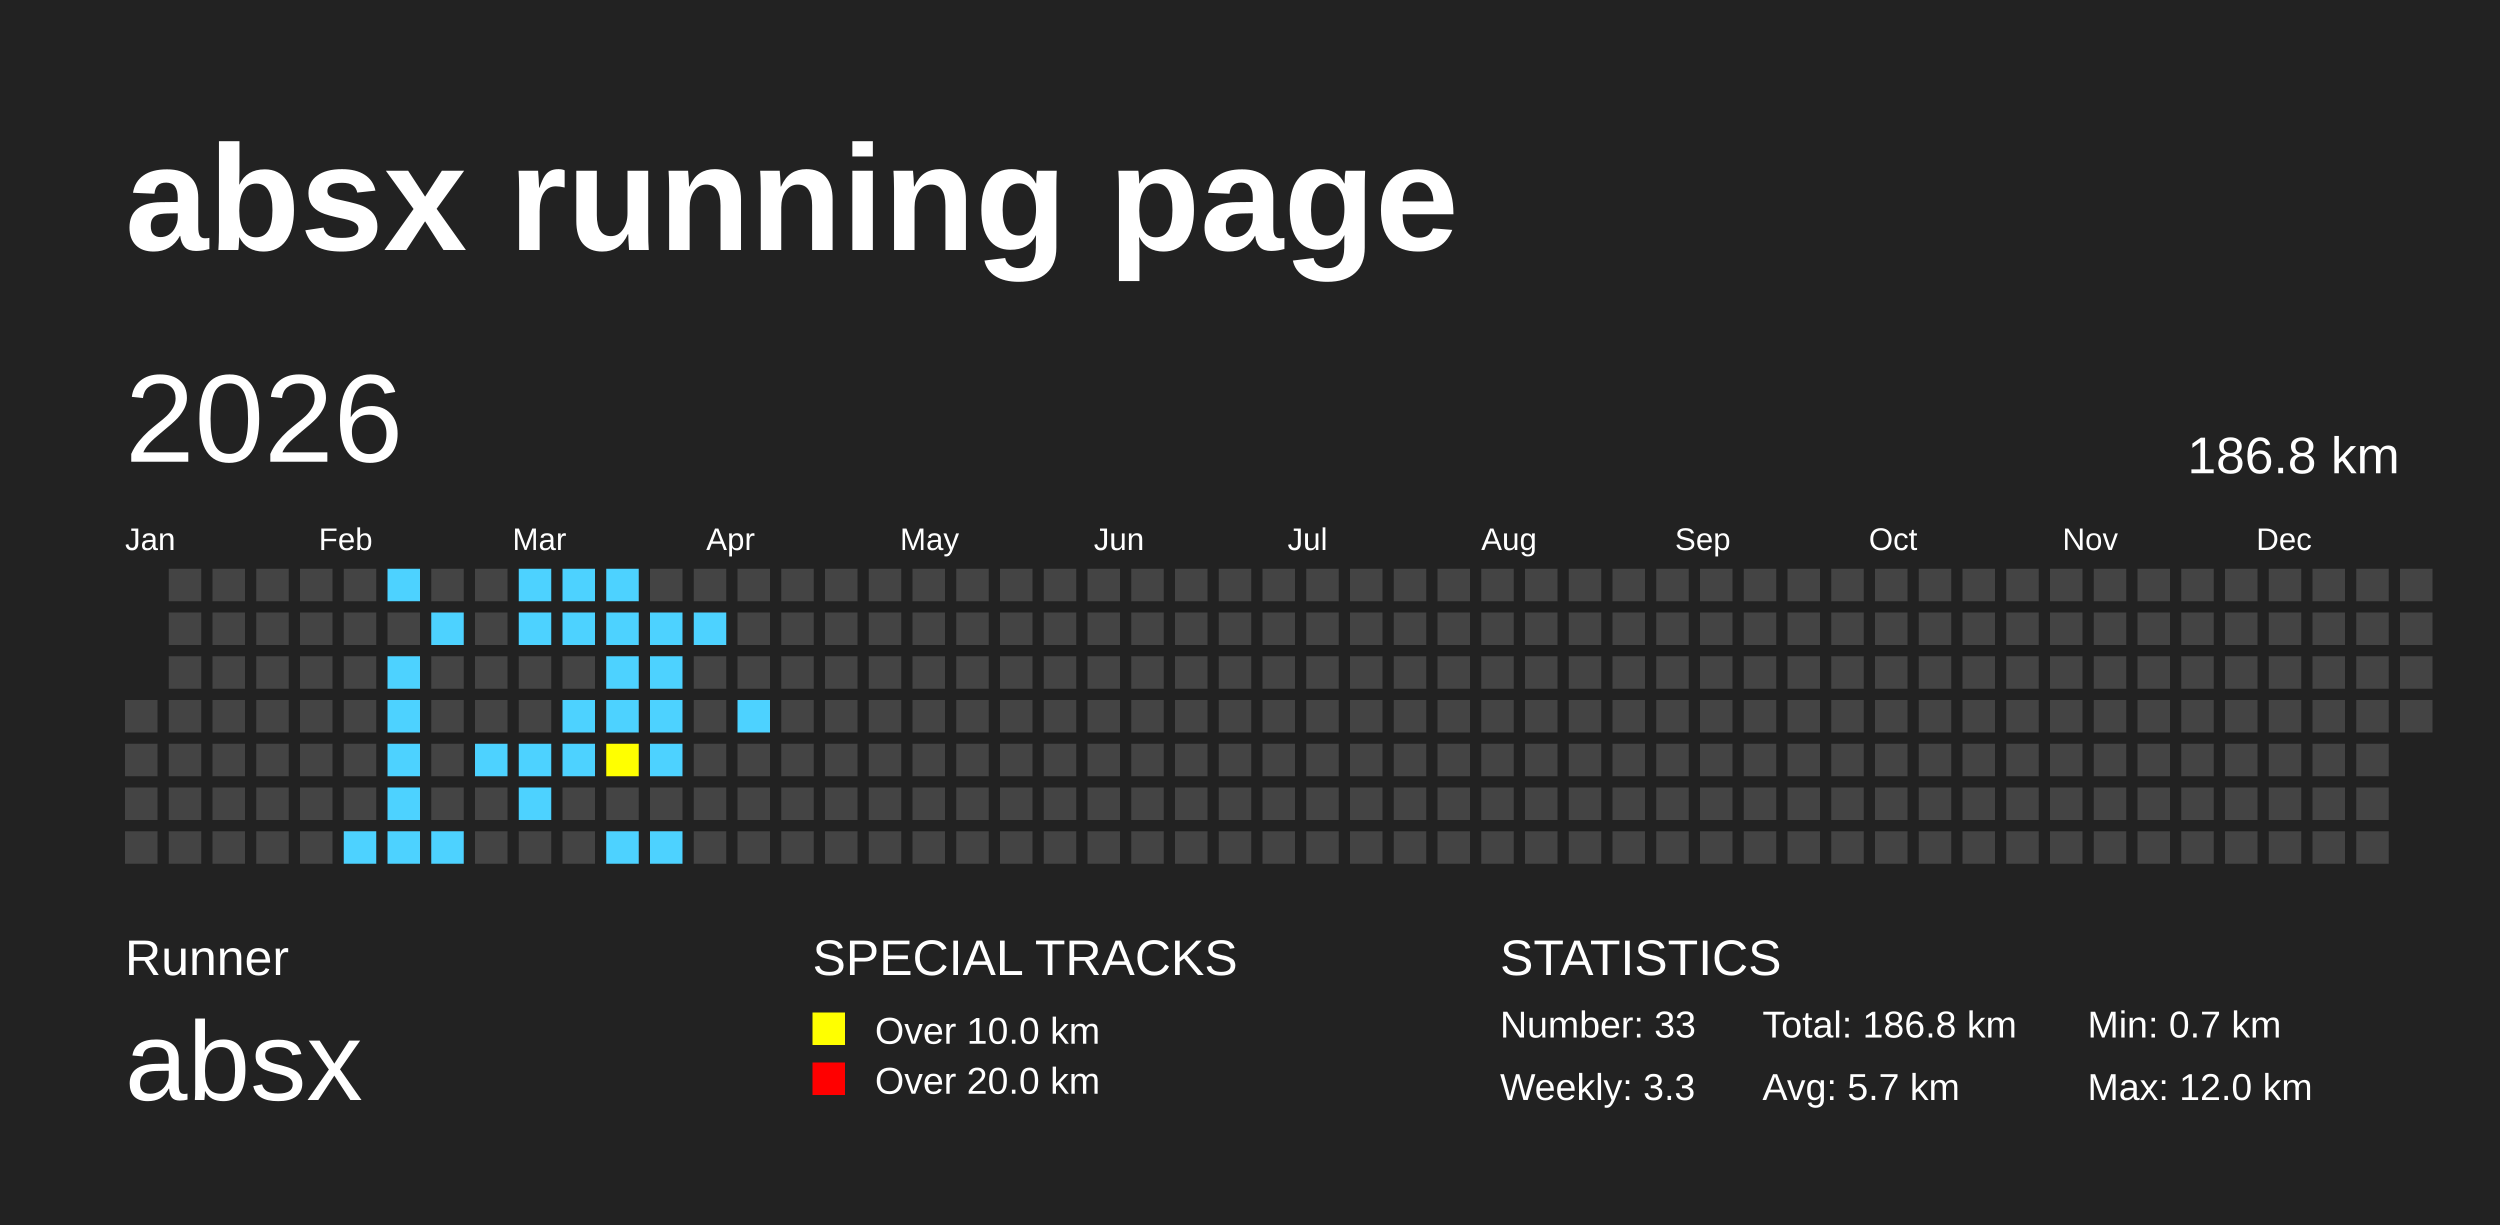
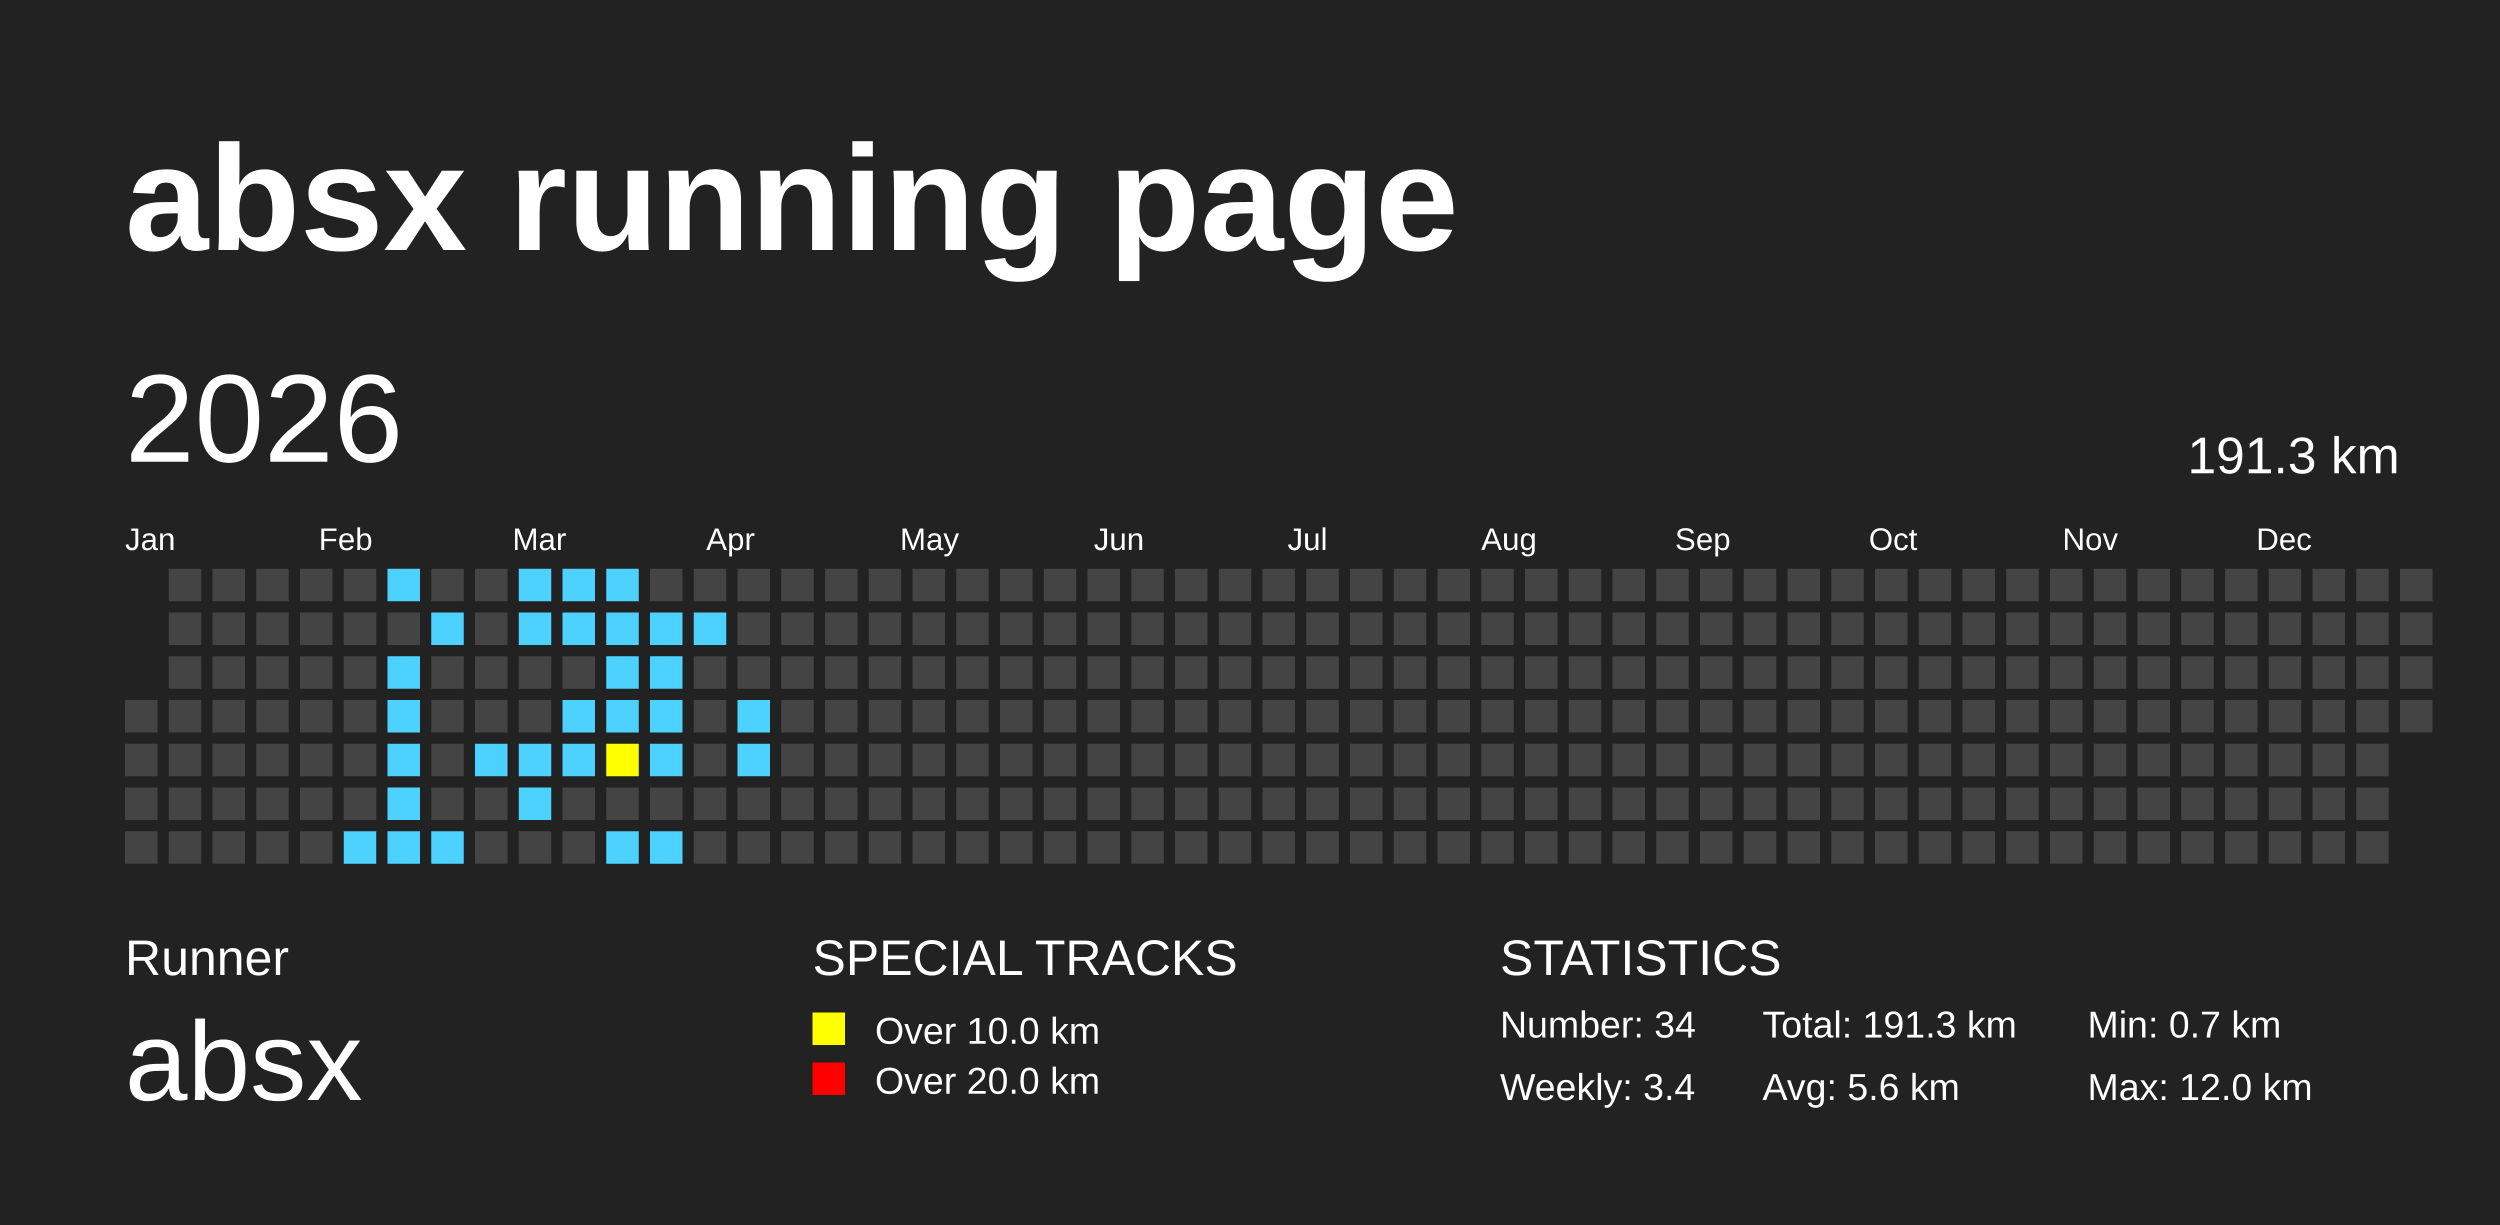
<svg xmlns="http://www.w3.org/2000/svg" baseProfile="full" height="98mm" version="1.1" viewBox="0,0,200,98" width="200mm">
  <defs />
  <rect fill="#222222" height="98" width="200" x="0" y="0" />
  <text fill="#FFFFFF" style="font-size:12px; font-family:Arial; font-weight:bold;" x="10" y="20">absx running page</text>
  <text fill="#FFFFFF" style="font-size:4px; font-family:Arial" x="10" y="78">Runner</text>
  <text fill="#FFFFFF" style="font-size:9px; font-family:Arial" x="10" y="88">absx</text>
  <text fill="#FFFFFF" style="font-size:4px; font-family:Arial" x="65" y="78">SPECIAL TRACKS</text>
  <rect fill="yellow" height="2.6" width="2.6" x="65" y="81" />
  <text fill="#FFFFFF" style="font-size:3px; font-family:Arial" x="70" y="83.5">Over 10.0 km</text>
  <rect fill="red" height="2.6" width="2.6" x="65" y="85" />
  <text fill="#FFFFFF" style="font-size:3px; font-family:Arial" x="70" y="87.5">Over 20.0 km</text>
  <text fill="#FFFFFF" style="font-size:4px; font-family:Arial" x="120" y="78">STATISTICS</text>
-   <text fill="#FFFFFF" style="font-size:3px; font-family:Arial" x="120" y="83">Number: 33</text>
-   <text fill="#FFFFFF" style="font-size:3px; font-family:Arial" x="120" y="88">Weekly: 3.3</text>
-   <text fill="#FFFFFF" style="font-size:3px; font-family:Arial" x="141" y="83">Total: 186.8 km</text>
-   <text fill="#FFFFFF" style="font-size:3px; font-family:Arial" x="141" y="88">Avg: 5.7 km</text>
+   <text fill="#FFFFFF" style="font-size:3px; font-family:Arial" x="120" y="83">Number: 34</text>
+   <text fill="#FFFFFF" style="font-size:3px; font-family:Arial" x="120" y="88">Weekly: 3.4</text>
+   <text fill="#FFFFFF" style="font-size:3px; font-family:Arial" x="141" y="83">Total: 191.3 km</text>
+   <text fill="#FFFFFF" style="font-size:3px; font-family:Arial" x="141" y="88">Avg: 5.6 km</text>
  <text fill="#FFFFFF" style="font-size:3px; font-family:Arial" x="167" y="83">Min: 0.7 km</text>
  <text fill="#FFFFFF" style="font-size:3px; font-family:Arial" x="167" y="88">Max: 12.0 km</text>
  <text dominant-baseline="hanging" fill="#FFFFFF" style="font-size:10.0px; font-family:Arial;" x="10" y="30">2026</text>
-   <text dominant-baseline="hanging" fill="#FFFFFF" style="font-size:4.125px; font-family:Arial;" x="175" y="35">186.8 km</text>
+   <text dominant-baseline="hanging" fill="#FFFFFF" style="font-size:4.125px; font-family:Arial;" x="175" y="35">191.3 km</text>
  <text fill="#FFFFFF" style="font-size:2.5px; font-family:Arial" x="10.0" y="44">Jan</text>
  <text fill="#FFFFFF" style="font-size:2.5px; font-family:Arial" x="25.5" y="44">Feb</text>
  <text fill="#FFFFFF" style="font-size:2.5px; font-family:Arial" x="41.0" y="44">Mar</text>
  <text fill="#FFFFFF" style="font-size:2.5px; font-family:Arial" x="56.5" y="44">Apr</text>
  <text fill="#FFFFFF" style="font-size:2.5px; font-family:Arial" x="72.0" y="44">May</text>
  <text fill="#FFFFFF" style="font-size:2.5px; font-family:Arial" x="87.5" y="44">Jun</text>
  <text fill="#FFFFFF" style="font-size:2.5px; font-family:Arial" x="103.0" y="44">Jul</text>
  <text fill="#FFFFFF" style="font-size:2.5px; font-family:Arial" x="118.5" y="44">Aug</text>
  <text fill="#FFFFFF" style="font-size:2.5px; font-family:Arial" x="134.0" y="44">Sep</text>
  <text fill="#FFFFFF" style="font-size:2.5px; font-family:Arial" x="149.5" y="44">Oct</text>
  <text fill="#FFFFFF" style="font-size:2.5px; font-family:Arial" x="165.0" y="44">Nov</text>
  <text fill="#FFFFFF" style="font-size:2.5px; font-family:Arial" x="180.5" y="44">Dec</text>
  <rect fill="#444444" height="2.6" width="2.6" x="10.0" y="56.0" />
  <rect fill="#444444" height="2.6" width="2.6" x="10.0" y="59.5" />
  <rect fill="#444444" height="2.6" width="2.6" x="10.0" y="63.0" />
  <rect fill="#444444" height="2.6" width="2.6" x="10.0" y="66.5" />
  <rect fill="#444444" height="2.6" width="2.6" x="13.5" y="45.5" />
  <rect fill="#444444" height="2.6" width="2.6" x="13.5" y="49.0" />
  <rect fill="#444444" height="2.6" width="2.6" x="13.5" y="52.5" />
  <rect fill="#444444" height="2.6" width="2.6" x="13.5" y="56.0" />
  <rect fill="#444444" height="2.6" width="2.6" x="13.5" y="59.5" />
  <rect fill="#444444" height="2.6" width="2.6" x="13.5" y="63.0" />
  <rect fill="#444444" height="2.6" width="2.6" x="13.5" y="66.5" />
  <rect fill="#444444" height="2.6" width="2.6" x="17.0" y="45.5" />
  <rect fill="#444444" height="2.6" width="2.6" x="17.0" y="49.0" />
  <rect fill="#444444" height="2.6" width="2.6" x="17.0" y="52.5" />
  <rect fill="#444444" height="2.6" width="2.6" x="17.0" y="56.0" />
  <rect fill="#444444" height="2.6" width="2.6" x="17.0" y="59.5" />
  <rect fill="#444444" height="2.6" width="2.6" x="17.0" y="63.0" />
  <rect fill="#444444" height="2.6" width="2.6" x="17.0" y="66.5" />
  <rect fill="#444444" height="2.6" width="2.6" x="20.5" y="45.5" />
  <rect fill="#444444" height="2.6" width="2.6" x="20.5" y="49.0" />
  <rect fill="#444444" height="2.6" width="2.6" x="20.5" y="52.5" />
  <rect fill="#444444" height="2.6" width="2.6" x="20.5" y="56.0" />
  <rect fill="#444444" height="2.6" width="2.6" x="20.5" y="59.5" />
  <rect fill="#444444" height="2.6" width="2.6" x="20.5" y="63.0" />
  <rect fill="#444444" height="2.6" width="2.6" x="20.5" y="66.5" />
  <rect fill="#444444" height="2.6" width="2.6" x="24.0" y="45.5" />
  <rect fill="#444444" height="2.6" width="2.6" x="24.0" y="49.0" />
  <rect fill="#444444" height="2.6" width="2.6" x="24.0" y="52.5" />
  <rect fill="#444444" height="2.6" width="2.6" x="24.0" y="56.0" />
  <rect fill="#444444" height="2.6" width="2.6" x="24.0" y="59.5" />
  <rect fill="#444444" height="2.6" width="2.6" x="24.0" y="63.0" />
  <rect fill="#444444" height="2.6" width="2.6" x="24.0" y="66.5" />
  <rect fill="#444444" height="2.6" width="2.6" x="27.5" y="45.5" />
  <rect fill="#444444" height="2.6" width="2.6" x="27.5" y="49.0" />
  <rect fill="#444444" height="2.6" width="2.6" x="27.5" y="52.5" />
  <rect fill="#444444" height="2.6" width="2.6" x="27.5" y="56.0" />
  <rect fill="#444444" height="2.6" width="2.6" x="27.5" y="59.5" />
  <rect fill="#444444" height="2.6" width="2.6" x="27.5" y="63.0" />
  <rect fill="#4DD2FF" height="2.6" width="2.6" x="27.5" y="66.5" />
  <rect fill="#4DD2FF" height="2.6" width="2.6" x="31.0" y="45.5" />
  <rect fill="#444444" height="2.6" width="2.6" x="31.0" y="49.0" />
  <rect fill="#4DD2FF" height="2.6" width="2.6" x="31.0" y="52.5" />
  <rect fill="#4DD2FF" height="2.6" width="2.6" x="31.0" y="56.0" />
  <rect fill="#4DD2FF" height="2.6" width="2.6" x="31.0" y="59.5" />
  <rect fill="#4DD2FF" height="2.6" width="2.6" x="31.0" y="63.0" />
  <rect fill="#4DD2FF" height="2.6" width="2.6" x="31.0" y="66.5" />
  <rect fill="#444444" height="2.6" width="2.6" x="34.5" y="45.5" />
  <rect fill="#4DD2FF" height="2.6" width="2.6" x="34.5" y="49.0" />
  <rect fill="#444444" height="2.6" width="2.6" x="34.5" y="52.5" />
  <rect fill="#444444" height="2.6" width="2.6" x="34.5" y="56.0" />
  <rect fill="#444444" height="2.6" width="2.6" x="34.5" y="59.5" />
  <rect fill="#444444" height="2.6" width="2.6" x="34.5" y="63.0" />
  <rect fill="#4DD2FF" height="2.6" width="2.6" x="34.5" y="66.5" />
  <rect fill="#444444" height="2.6" width="2.6" x="38.0" y="45.5" />
  <rect fill="#444444" height="2.6" width="2.6" x="38.0" y="49.0" />
  <rect fill="#444444" height="2.6" width="2.6" x="38.0" y="52.5" />
  <rect fill="#444444" height="2.6" width="2.6" x="38.0" y="56.0" />
  <rect fill="#4DD2FF" height="2.6" width="2.6" x="38.0" y="59.5" />
  <rect fill="#444444" height="2.6" width="2.6" x="38.0" y="63.0" />
  <rect fill="#444444" height="2.6" width="2.6" x="38.0" y="66.5" />
  <rect fill="#4DD2FF" height="2.6" width="2.6" x="41.5" y="45.5" />
  <rect fill="#4DD2FF" height="2.6" width="2.6" x="41.5" y="49.0" />
  <rect fill="#444444" height="2.6" width="2.6" x="41.5" y="52.5" />
  <rect fill="#444444" height="2.6" width="2.6" x="41.5" y="56.0" />
  <rect fill="#4DD2FF" height="2.6" width="2.6" x="41.5" y="59.5" />
  <rect fill="#4DD2FF" height="2.6" width="2.6" x="41.5" y="63.0" />
  <rect fill="#444444" height="2.6" width="2.6" x="41.5" y="66.5" />
  <rect fill="#4DD2FF" height="2.6" width="2.6" x="45.0" y="45.5" />
  <rect fill="#4DD2FF" height="2.6" width="2.6" x="45.0" y="49.0" />
  <rect fill="#444444" height="2.6" width="2.6" x="45.0" y="52.5" />
  <rect fill="#4DD2FF" height="2.6" width="2.6" x="45.0" y="56.0" />
  <rect fill="#4DD2FF" height="2.6" width="2.6" x="45.0" y="59.5" />
  <rect fill="#444444" height="2.6" width="2.6" x="45.0" y="63.0" />
  <rect fill="#444444" height="2.6" width="2.6" x="45.0" y="66.5" />
  <rect fill="#4DD2FF" height="2.6" width="2.6" x="48.5" y="45.5" />
  <rect fill="#4DD2FF" height="2.6" width="2.6" x="48.5" y="49.0" />
  <rect fill="#4DD2FF" height="2.6" width="2.6" x="48.5" y="52.5" />
  <rect fill="#4DD2FF" height="2.6" width="2.6" x="48.5" y="56.0" />
  <rect fill="yellow" height="2.6" width="2.6" x="48.5" y="59.5" />
  <rect fill="#444444" height="2.6" width="2.6" x="48.5" y="63.0" />
  <rect fill="#4DD2FF" height="2.6" width="2.6" x="48.5" y="66.5" />
  <rect fill="#444444" height="2.6" width="2.6" x="52.0" y="45.5" />
  <rect fill="#4DD2FF" height="2.6" width="2.6" x="52.0" y="49.0" />
  <rect fill="#4DD2FF" height="2.6" width="2.6" x="52.0" y="52.5" />
  <rect fill="#4DD2FF" height="2.6" width="2.6" x="52.0" y="56.0" />
  <rect fill="#4DD2FF" height="2.6" width="2.6" x="52.0" y="59.5" />
  <rect fill="#444444" height="2.6" width="2.6" x="52.0" y="63.0" />
  <rect fill="#4DD2FF" height="2.6" width="2.6" x="52.0" y="66.5" />
  <rect fill="#444444" height="2.6" width="2.6" x="55.5" y="45.5" />
  <rect fill="#4DD2FF" height="2.6" width="2.6" x="55.5" y="49.0" />
  <rect fill="#444444" height="2.6" width="2.6" x="55.5" y="52.5" />
  <rect fill="#444444" height="2.6" width="2.6" x="55.5" y="56.0" />
  <rect fill="#444444" height="2.6" width="2.6" x="55.5" y="59.5" />
  <rect fill="#444444" height="2.6" width="2.6" x="55.5" y="63.0" />
  <rect fill="#444444" height="2.6" width="2.6" x="55.5" y="66.5" />
  <rect fill="#444444" height="2.6" width="2.6" x="59.0" y="45.5" />
  <rect fill="#444444" height="2.6" width="2.6" x="59.0" y="49.0" />
  <rect fill="#444444" height="2.6" width="2.6" x="59.0" y="52.5" />
  <rect fill="#4DD2FF" height="2.6" width="2.6" x="59.0" y="56.0" />
-   <rect fill="#444444" height="2.6" width="2.6" x="59.0" y="59.5" />
+   <rect fill="#4DD2FF" height="2.6" width="2.6" x="59.0" y="59.5" />
  <rect fill="#444444" height="2.6" width="2.6" x="59.0" y="63.0" />
  <rect fill="#444444" height="2.6" width="2.6" x="59.0" y="66.5" />
  <rect fill="#444444" height="2.6" width="2.6" x="62.5" y="45.5" />
  <rect fill="#444444" height="2.6" width="2.6" x="62.5" y="49.0" />
  <rect fill="#444444" height="2.6" width="2.6" x="62.5" y="52.5" />
  <rect fill="#444444" height="2.6" width="2.6" x="62.5" y="56.0" />
  <rect fill="#444444" height="2.6" width="2.6" x="62.5" y="59.5" />
  <rect fill="#444444" height="2.6" width="2.6" x="62.5" y="63.0" />
  <rect fill="#444444" height="2.6" width="2.6" x="62.5" y="66.5" />
  <rect fill="#444444" height="2.6" width="2.6" x="66.0" y="45.5" />
  <rect fill="#444444" height="2.6" width="2.6" x="66.0" y="49.0" />
  <rect fill="#444444" height="2.6" width="2.6" x="66.0" y="52.5" />
  <rect fill="#444444" height="2.6" width="2.6" x="66.0" y="56.0" />
  <rect fill="#444444" height="2.6" width="2.6" x="66.0" y="59.5" />
  <rect fill="#444444" height="2.6" width="2.6" x="66.0" y="63.0" />
  <rect fill="#444444" height="2.6" width="2.6" x="66.0" y="66.5" />
  <rect fill="#444444" height="2.6" width="2.6" x="69.5" y="45.5" />
  <rect fill="#444444" height="2.6" width="2.6" x="69.5" y="49.0" />
  <rect fill="#444444" height="2.6" width="2.6" x="69.5" y="52.5" />
  <rect fill="#444444" height="2.6" width="2.6" x="69.5" y="56.0" />
  <rect fill="#444444" height="2.6" width="2.6" x="69.5" y="59.5" />
  <rect fill="#444444" height="2.6" width="2.6" x="69.5" y="63.0" />
  <rect fill="#444444" height="2.6" width="2.6" x="69.5" y="66.5" />
  <rect fill="#444444" height="2.6" width="2.6" x="73.0" y="45.5" />
  <rect fill="#444444" height="2.6" width="2.6" x="73.0" y="49.0" />
  <rect fill="#444444" height="2.6" width="2.6" x="73.0" y="52.5" />
  <rect fill="#444444" height="2.6" width="2.6" x="73.0" y="56.0" />
  <rect fill="#444444" height="2.6" width="2.6" x="73.0" y="59.5" />
  <rect fill="#444444" height="2.6" width="2.6" x="73.0" y="63.0" />
  <rect fill="#444444" height="2.6" width="2.6" x="73.0" y="66.5" />
  <rect fill="#444444" height="2.6" width="2.6" x="76.5" y="45.5" />
  <rect fill="#444444" height="2.6" width="2.6" x="76.5" y="49.0" />
  <rect fill="#444444" height="2.6" width="2.6" x="76.5" y="52.5" />
  <rect fill="#444444" height="2.6" width="2.6" x="76.5" y="56.0" />
  <rect fill="#444444" height="2.6" width="2.6" x="76.5" y="59.5" />
  <rect fill="#444444" height="2.6" width="2.6" x="76.5" y="63.0" />
  <rect fill="#444444" height="2.6" width="2.6" x="76.5" y="66.5" />
  <rect fill="#444444" height="2.6" width="2.6" x="80.0" y="45.5" />
  <rect fill="#444444" height="2.6" width="2.6" x="80.0" y="49.0" />
  <rect fill="#444444" height="2.6" width="2.6" x="80.0" y="52.5" />
  <rect fill="#444444" height="2.6" width="2.6" x="80.0" y="56.0" />
  <rect fill="#444444" height="2.6" width="2.6" x="80.0" y="59.5" />
  <rect fill="#444444" height="2.6" width="2.6" x="80.0" y="63.0" />
  <rect fill="#444444" height="2.6" width="2.6" x="80.0" y="66.5" />
  <rect fill="#444444" height="2.6" width="2.6" x="83.5" y="45.5" />
  <rect fill="#444444" height="2.6" width="2.6" x="83.5" y="49.0" />
  <rect fill="#444444" height="2.6" width="2.6" x="83.5" y="52.5" />
  <rect fill="#444444" height="2.6" width="2.6" x="83.5" y="56.0" />
  <rect fill="#444444" height="2.6" width="2.6" x="83.5" y="59.5" />
  <rect fill="#444444" height="2.6" width="2.6" x="83.5" y="63.0" />
  <rect fill="#444444" height="2.6" width="2.6" x="83.5" y="66.5" />
  <rect fill="#444444" height="2.6" width="2.6" x="87.0" y="45.5" />
  <rect fill="#444444" height="2.6" width="2.6" x="87.0" y="49.0" />
  <rect fill="#444444" height="2.6" width="2.6" x="87.0" y="52.5" />
  <rect fill="#444444" height="2.6" width="2.6" x="87.0" y="56.0" />
  <rect fill="#444444" height="2.6" width="2.6" x="87.0" y="59.5" />
  <rect fill="#444444" height="2.6" width="2.6" x="87.0" y="63.0" />
  <rect fill="#444444" height="2.6" width="2.6" x="87.0" y="66.5" />
  <rect fill="#444444" height="2.6" width="2.6" x="90.5" y="45.5" />
  <rect fill="#444444" height="2.6" width="2.6" x="90.5" y="49.0" />
  <rect fill="#444444" height="2.6" width="2.6" x="90.5" y="52.5" />
  <rect fill="#444444" height="2.6" width="2.6" x="90.5" y="56.0" />
  <rect fill="#444444" height="2.6" width="2.6" x="90.5" y="59.5" />
  <rect fill="#444444" height="2.6" width="2.6" x="90.5" y="63.0" />
  <rect fill="#444444" height="2.6" width="2.6" x="90.5" y="66.5" />
  <rect fill="#444444" height="2.6" width="2.6" x="94.0" y="45.5" />
  <rect fill="#444444" height="2.6" width="2.6" x="94.0" y="49.0" />
  <rect fill="#444444" height="2.6" width="2.6" x="94.0" y="52.5" />
  <rect fill="#444444" height="2.6" width="2.6" x="94.0" y="56.0" />
  <rect fill="#444444" height="2.6" width="2.6" x="94.0" y="59.5" />
  <rect fill="#444444" height="2.6" width="2.6" x="94.0" y="63.0" />
  <rect fill="#444444" height="2.6" width="2.6" x="94.0" y="66.5" />
  <rect fill="#444444" height="2.6" width="2.6" x="97.5" y="45.5" />
  <rect fill="#444444" height="2.6" width="2.6" x="97.5" y="49.0" />
  <rect fill="#444444" height="2.6" width="2.6" x="97.5" y="52.5" />
  <rect fill="#444444" height="2.6" width="2.6" x="97.5" y="56.0" />
  <rect fill="#444444" height="2.6" width="2.6" x="97.5" y="59.5" />
  <rect fill="#444444" height="2.6" width="2.6" x="97.5" y="63.0" />
  <rect fill="#444444" height="2.6" width="2.6" x="97.5" y="66.5" />
  <rect fill="#444444" height="2.6" width="2.6" x="101.0" y="45.5" />
  <rect fill="#444444" height="2.6" width="2.6" x="101.0" y="49.0" />
  <rect fill="#444444" height="2.6" width="2.6" x="101.0" y="52.5" />
  <rect fill="#444444" height="2.6" width="2.6" x="101.0" y="56.0" />
  <rect fill="#444444" height="2.6" width="2.6" x="101.0" y="59.5" />
  <rect fill="#444444" height="2.6" width="2.6" x="101.0" y="63.0" />
  <rect fill="#444444" height="2.6" width="2.6" x="101.0" y="66.5" />
  <rect fill="#444444" height="2.6" width="2.6" x="104.5" y="45.5" />
  <rect fill="#444444" height="2.6" width="2.6" x="104.5" y="49.0" />
  <rect fill="#444444" height="2.6" width="2.6" x="104.5" y="52.5" />
  <rect fill="#444444" height="2.6" width="2.6" x="104.5" y="56.0" />
  <rect fill="#444444" height="2.6" width="2.6" x="104.5" y="59.5" />
  <rect fill="#444444" height="2.6" width="2.6" x="104.5" y="63.0" />
  <rect fill="#444444" height="2.6" width="2.6" x="104.5" y="66.5" />
  <rect fill="#444444" height="2.6" width="2.6" x="108.0" y="45.5" />
  <rect fill="#444444" height="2.6" width="2.6" x="108.0" y="49.0" />
  <rect fill="#444444" height="2.6" width="2.6" x="108.0" y="52.5" />
  <rect fill="#444444" height="2.6" width="2.6" x="108.0" y="56.0" />
  <rect fill="#444444" height="2.6" width="2.6" x="108.0" y="59.5" />
  <rect fill="#444444" height="2.6" width="2.6" x="108.0" y="63.0" />
  <rect fill="#444444" height="2.6" width="2.6" x="108.0" y="66.5" />
  <rect fill="#444444" height="2.6" width="2.6" x="111.5" y="45.5" />
  <rect fill="#444444" height="2.6" width="2.6" x="111.5" y="49.0" />
  <rect fill="#444444" height="2.6" width="2.6" x="111.5" y="52.5" />
  <rect fill="#444444" height="2.6" width="2.6" x="111.5" y="56.0" />
  <rect fill="#444444" height="2.6" width="2.6" x="111.5" y="59.5" />
  <rect fill="#444444" height="2.6" width="2.6" x="111.5" y="63.0" />
  <rect fill="#444444" height="2.6" width="2.6" x="111.5" y="66.5" />
  <rect fill="#444444" height="2.6" width="2.6" x="115.0" y="45.5" />
  <rect fill="#444444" height="2.6" width="2.6" x="115.0" y="49.0" />
  <rect fill="#444444" height="2.6" width="2.6" x="115.0" y="52.5" />
  <rect fill="#444444" height="2.6" width="2.6" x="115.0" y="56.0" />
  <rect fill="#444444" height="2.6" width="2.6" x="115.0" y="59.5" />
  <rect fill="#444444" height="2.6" width="2.6" x="115.0" y="63.0" />
  <rect fill="#444444" height="2.6" width="2.6" x="115.0" y="66.5" />
  <rect fill="#444444" height="2.6" width="2.6" x="118.5" y="45.5" />
  <rect fill="#444444" height="2.6" width="2.6" x="118.5" y="49.0" />
  <rect fill="#444444" height="2.6" width="2.6" x="118.5" y="52.5" />
  <rect fill="#444444" height="2.6" width="2.6" x="118.5" y="56.0" />
  <rect fill="#444444" height="2.6" width="2.6" x="118.5" y="59.5" />
  <rect fill="#444444" height="2.6" width="2.6" x="118.5" y="63.0" />
  <rect fill="#444444" height="2.6" width="2.6" x="118.5" y="66.5" />
  <rect fill="#444444" height="2.6" width="2.6" x="122.0" y="45.5" />
  <rect fill="#444444" height="2.6" width="2.6" x="122.0" y="49.0" />
  <rect fill="#444444" height="2.6" width="2.6" x="122.0" y="52.5" />
  <rect fill="#444444" height="2.6" width="2.6" x="122.0" y="56.0" />
  <rect fill="#444444" height="2.6" width="2.6" x="122.0" y="59.5" />
  <rect fill="#444444" height="2.6" width="2.6" x="122.0" y="63.0" />
  <rect fill="#444444" height="2.6" width="2.6" x="122.0" y="66.5" />
  <rect fill="#444444" height="2.6" width="2.6" x="125.5" y="45.5" />
  <rect fill="#444444" height="2.6" width="2.6" x="125.5" y="49.0" />
  <rect fill="#444444" height="2.6" width="2.6" x="125.5" y="52.5" />
  <rect fill="#444444" height="2.6" width="2.6" x="125.5" y="56.0" />
  <rect fill="#444444" height="2.6" width="2.6" x="125.5" y="59.5" />
  <rect fill="#444444" height="2.6" width="2.6" x="125.5" y="63.0" />
  <rect fill="#444444" height="2.6" width="2.6" x="125.5" y="66.5" />
  <rect fill="#444444" height="2.6" width="2.6" x="129.0" y="45.5" />
  <rect fill="#444444" height="2.6" width="2.6" x="129.0" y="49.0" />
  <rect fill="#444444" height="2.6" width="2.6" x="129.0" y="52.5" />
  <rect fill="#444444" height="2.6" width="2.6" x="129.0" y="56.0" />
  <rect fill="#444444" height="2.6" width="2.6" x="129.0" y="59.5" />
  <rect fill="#444444" height="2.6" width="2.6" x="129.0" y="63.0" />
  <rect fill="#444444" height="2.6" width="2.6" x="129.0" y="66.5" />
  <rect fill="#444444" height="2.6" width="2.6" x="132.5" y="45.5" />
  <rect fill="#444444" height="2.6" width="2.6" x="132.5" y="49.0" />
  <rect fill="#444444" height="2.6" width="2.6" x="132.5" y="52.5" />
  <rect fill="#444444" height="2.6" width="2.6" x="132.5" y="56.0" />
  <rect fill="#444444" height="2.6" width="2.6" x="132.5" y="59.5" />
  <rect fill="#444444" height="2.6" width="2.6" x="132.5" y="63.0" />
  <rect fill="#444444" height="2.6" width="2.6" x="132.5" y="66.5" />
  <rect fill="#444444" height="2.6" width="2.6" x="136.0" y="45.5" />
  <rect fill="#444444" height="2.6" width="2.6" x="136.0" y="49.0" />
  <rect fill="#444444" height="2.6" width="2.6" x="136.0" y="52.5" />
  <rect fill="#444444" height="2.6" width="2.6" x="136.0" y="56.0" />
  <rect fill="#444444" height="2.6" width="2.6" x="136.0" y="59.5" />
  <rect fill="#444444" height="2.6" width="2.6" x="136.0" y="63.0" />
  <rect fill="#444444" height="2.6" width="2.6" x="136.0" y="66.5" />
  <rect fill="#444444" height="2.6" width="2.6" x="139.5" y="45.5" />
  <rect fill="#444444" height="2.6" width="2.6" x="139.5" y="49.0" />
  <rect fill="#444444" height="2.6" width="2.6" x="139.5" y="52.5" />
  <rect fill="#444444" height="2.6" width="2.6" x="139.5" y="56.0" />
  <rect fill="#444444" height="2.6" width="2.6" x="139.5" y="59.5" />
  <rect fill="#444444" height="2.6" width="2.6" x="139.5" y="63.0" />
  <rect fill="#444444" height="2.6" width="2.6" x="139.5" y="66.5" />
  <rect fill="#444444" height="2.6" width="2.6" x="143.0" y="45.5" />
  <rect fill="#444444" height="2.6" width="2.6" x="143.0" y="49.0" />
  <rect fill="#444444" height="2.6" width="2.6" x="143.0" y="52.5" />
  <rect fill="#444444" height="2.6" width="2.6" x="143.0" y="56.0" />
  <rect fill="#444444" height="2.6" width="2.6" x="143.0" y="59.5" />
  <rect fill="#444444" height="2.6" width="2.6" x="143.0" y="63.0" />
  <rect fill="#444444" height="2.6" width="2.6" x="143.0" y="66.5" />
  <rect fill="#444444" height="2.6" width="2.6" x="146.5" y="45.5" />
  <rect fill="#444444" height="2.6" width="2.6" x="146.5" y="49.0" />
  <rect fill="#444444" height="2.6" width="2.6" x="146.5" y="52.5" />
  <rect fill="#444444" height="2.6" width="2.6" x="146.5" y="56.0" />
  <rect fill="#444444" height="2.6" width="2.6" x="146.5" y="59.5" />
  <rect fill="#444444" height="2.6" width="2.6" x="146.5" y="63.0" />
  <rect fill="#444444" height="2.6" width="2.6" x="146.5" y="66.5" />
  <rect fill="#444444" height="2.6" width="2.6" x="150.0" y="45.5" />
  <rect fill="#444444" height="2.6" width="2.6" x="150.0" y="49.0" />
  <rect fill="#444444" height="2.6" width="2.6" x="150.0" y="52.5" />
  <rect fill="#444444" height="2.6" width="2.6" x="150.0" y="56.0" />
  <rect fill="#444444" height="2.6" width="2.6" x="150.0" y="59.5" />
  <rect fill="#444444" height="2.6" width="2.6" x="150.0" y="63.0" />
  <rect fill="#444444" height="2.6" width="2.6" x="150.0" y="66.5" />
  <rect fill="#444444" height="2.6" width="2.6" x="153.5" y="45.5" />
  <rect fill="#444444" height="2.6" width="2.6" x="153.5" y="49.0" />
  <rect fill="#444444" height="2.6" width="2.6" x="153.5" y="52.5" />
  <rect fill="#444444" height="2.6" width="2.6" x="153.5" y="56.0" />
  <rect fill="#444444" height="2.6" width="2.6" x="153.5" y="59.5" />
  <rect fill="#444444" height="2.6" width="2.6" x="153.5" y="63.0" />
  <rect fill="#444444" height="2.6" width="2.6" x="153.5" y="66.5" />
  <rect fill="#444444" height="2.6" width="2.6" x="157.0" y="45.5" />
  <rect fill="#444444" height="2.6" width="2.6" x="157.0" y="49.0" />
  <rect fill="#444444" height="2.6" width="2.6" x="157.0" y="52.5" />
  <rect fill="#444444" height="2.6" width="2.6" x="157.0" y="56.0" />
  <rect fill="#444444" height="2.6" width="2.6" x="157.0" y="59.5" />
  <rect fill="#444444" height="2.6" width="2.6" x="157.0" y="63.0" />
  <rect fill="#444444" height="2.6" width="2.6" x="157.0" y="66.5" />
  <rect fill="#444444" height="2.6" width="2.6" x="160.5" y="45.5" />
  <rect fill="#444444" height="2.6" width="2.6" x="160.5" y="49.0" />
  <rect fill="#444444" height="2.6" width="2.6" x="160.5" y="52.5" />
  <rect fill="#444444" height="2.6" width="2.6" x="160.5" y="56.0" />
  <rect fill="#444444" height="2.6" width="2.6" x="160.5" y="59.5" />
  <rect fill="#444444" height="2.6" width="2.6" x="160.5" y="63.0" />
  <rect fill="#444444" height="2.6" width="2.6" x="160.5" y="66.5" />
  <rect fill="#444444" height="2.6" width="2.6" x="164.0" y="45.5" />
  <rect fill="#444444" height="2.6" width="2.6" x="164.0" y="49.0" />
  <rect fill="#444444" height="2.6" width="2.6" x="164.0" y="52.5" />
  <rect fill="#444444" height="2.6" width="2.6" x="164.0" y="56.0" />
  <rect fill="#444444" height="2.6" width="2.6" x="164.0" y="59.5" />
  <rect fill="#444444" height="2.6" width="2.6" x="164.0" y="63.0" />
  <rect fill="#444444" height="2.6" width="2.6" x="164.0" y="66.5" />
  <rect fill="#444444" height="2.6" width="2.6" x="167.5" y="45.5" />
  <rect fill="#444444" height="2.6" width="2.6" x="167.5" y="49.0" />
  <rect fill="#444444" height="2.6" width="2.6" x="167.5" y="52.5" />
  <rect fill="#444444" height="2.6" width="2.6" x="167.5" y="56.0" />
  <rect fill="#444444" height="2.6" width="2.6" x="167.5" y="59.5" />
  <rect fill="#444444" height="2.6" width="2.6" x="167.5" y="63.0" />
  <rect fill="#444444" height="2.6" width="2.6" x="167.5" y="66.5" />
  <rect fill="#444444" height="2.6" width="2.6" x="171.0" y="45.5" />
  <rect fill="#444444" height="2.6" width="2.6" x="171.0" y="49.0" />
  <rect fill="#444444" height="2.6" width="2.6" x="171.0" y="52.5" />
  <rect fill="#444444" height="2.6" width="2.6" x="171.0" y="56.0" />
  <rect fill="#444444" height="2.6" width="2.6" x="171.0" y="59.5" />
  <rect fill="#444444" height="2.6" width="2.6" x="171.0" y="63.0" />
  <rect fill="#444444" height="2.6" width="2.6" x="171.0" y="66.5" />
  <rect fill="#444444" height="2.6" width="2.6" x="174.5" y="45.5" />
  <rect fill="#444444" height="2.6" width="2.6" x="174.5" y="49.0" />
  <rect fill="#444444" height="2.6" width="2.6" x="174.5" y="52.5" />
  <rect fill="#444444" height="2.6" width="2.6" x="174.5" y="56.0" />
  <rect fill="#444444" height="2.6" width="2.6" x="174.5" y="59.5" />
  <rect fill="#444444" height="2.6" width="2.6" x="174.5" y="63.0" />
  <rect fill="#444444" height="2.6" width="2.6" x="174.5" y="66.5" />
  <rect fill="#444444" height="2.6" width="2.6" x="178.0" y="45.5" />
  <rect fill="#444444" height="2.6" width="2.6" x="178.0" y="49.0" />
  <rect fill="#444444" height="2.6" width="2.6" x="178.0" y="52.5" />
  <rect fill="#444444" height="2.6" width="2.6" x="178.0" y="56.0" />
  <rect fill="#444444" height="2.6" width="2.6" x="178.0" y="59.5" />
  <rect fill="#444444" height="2.6" width="2.6" x="178.0" y="63.0" />
  <rect fill="#444444" height="2.6" width="2.6" x="178.0" y="66.5" />
  <rect fill="#444444" height="2.6" width="2.6" x="181.5" y="45.5" />
  <rect fill="#444444" height="2.6" width="2.6" x="181.5" y="49.0" />
  <rect fill="#444444" height="2.6" width="2.6" x="181.5" y="52.5" />
  <rect fill="#444444" height="2.6" width="2.6" x="181.5" y="56.0" />
  <rect fill="#444444" height="2.6" width="2.6" x="181.5" y="59.5" />
  <rect fill="#444444" height="2.6" width="2.6" x="181.5" y="63.0" />
  <rect fill="#444444" height="2.6" width="2.6" x="181.5" y="66.5" />
  <rect fill="#444444" height="2.6" width="2.6" x="185.0" y="45.5" />
  <rect fill="#444444" height="2.6" width="2.6" x="185.0" y="49.0" />
  <rect fill="#444444" height="2.6" width="2.6" x="185.0" y="52.5" />
  <rect fill="#444444" height="2.6" width="2.6" x="185.0" y="56.0" />
  <rect fill="#444444" height="2.6" width="2.6" x="185.0" y="59.5" />
  <rect fill="#444444" height="2.6" width="2.6" x="185.0" y="63.0" />
  <rect fill="#444444" height="2.6" width="2.6" x="185.0" y="66.5" />
  <rect fill="#444444" height="2.6" width="2.6" x="188.5" y="45.5" />
  <rect fill="#444444" height="2.6" width="2.6" x="188.5" y="49.0" />
  <rect fill="#444444" height="2.6" width="2.6" x="188.5" y="52.5" />
  <rect fill="#444444" height="2.6" width="2.6" x="188.5" y="56.0" />
  <rect fill="#444444" height="2.6" width="2.6" x="188.5" y="59.5" />
  <rect fill="#444444" height="2.6" width="2.6" x="188.5" y="63.0" />
  <rect fill="#444444" height="2.6" width="2.6" x="188.5" y="66.5" />
  <rect fill="#444444" height="2.6" width="2.6" x="192.0" y="45.5" />
  <rect fill="#444444" height="2.6" width="2.6" x="192.0" y="49.0" />
  <rect fill="#444444" height="2.6" width="2.6" x="192.0" y="52.5" />
  <rect fill="#444444" height="2.6" width="2.6" x="192.0" y="56.0" />
</svg>
